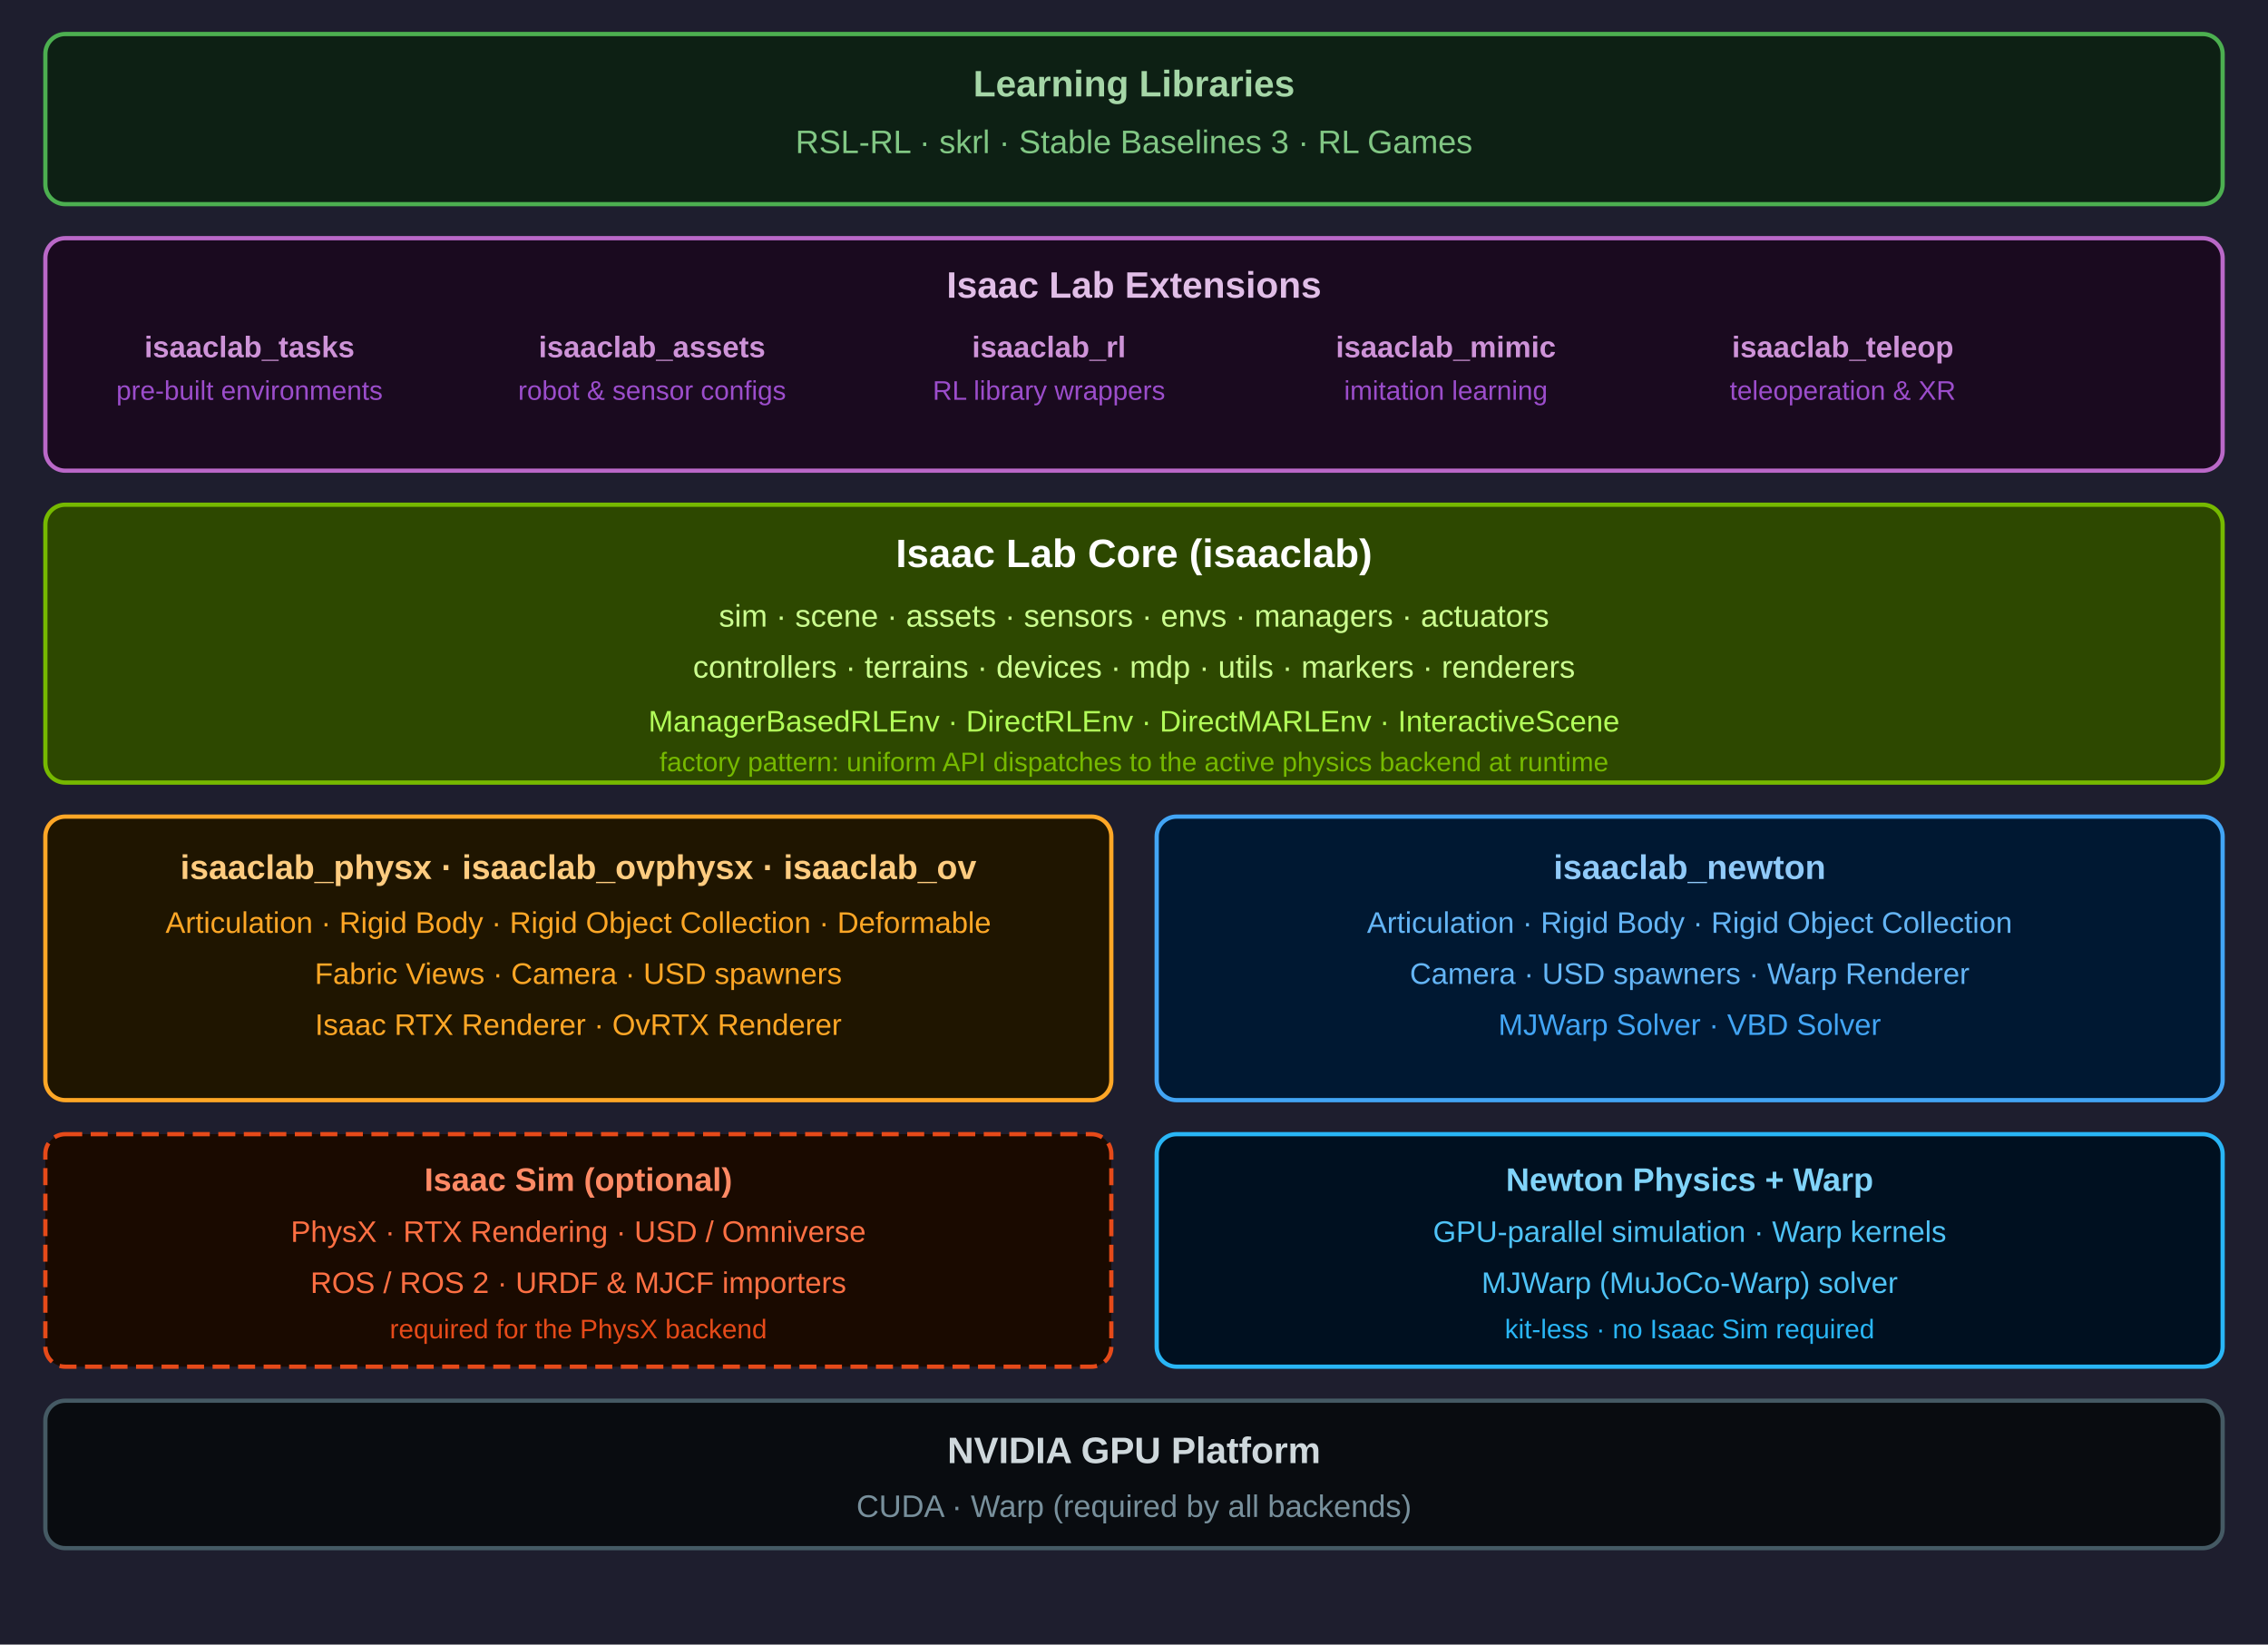
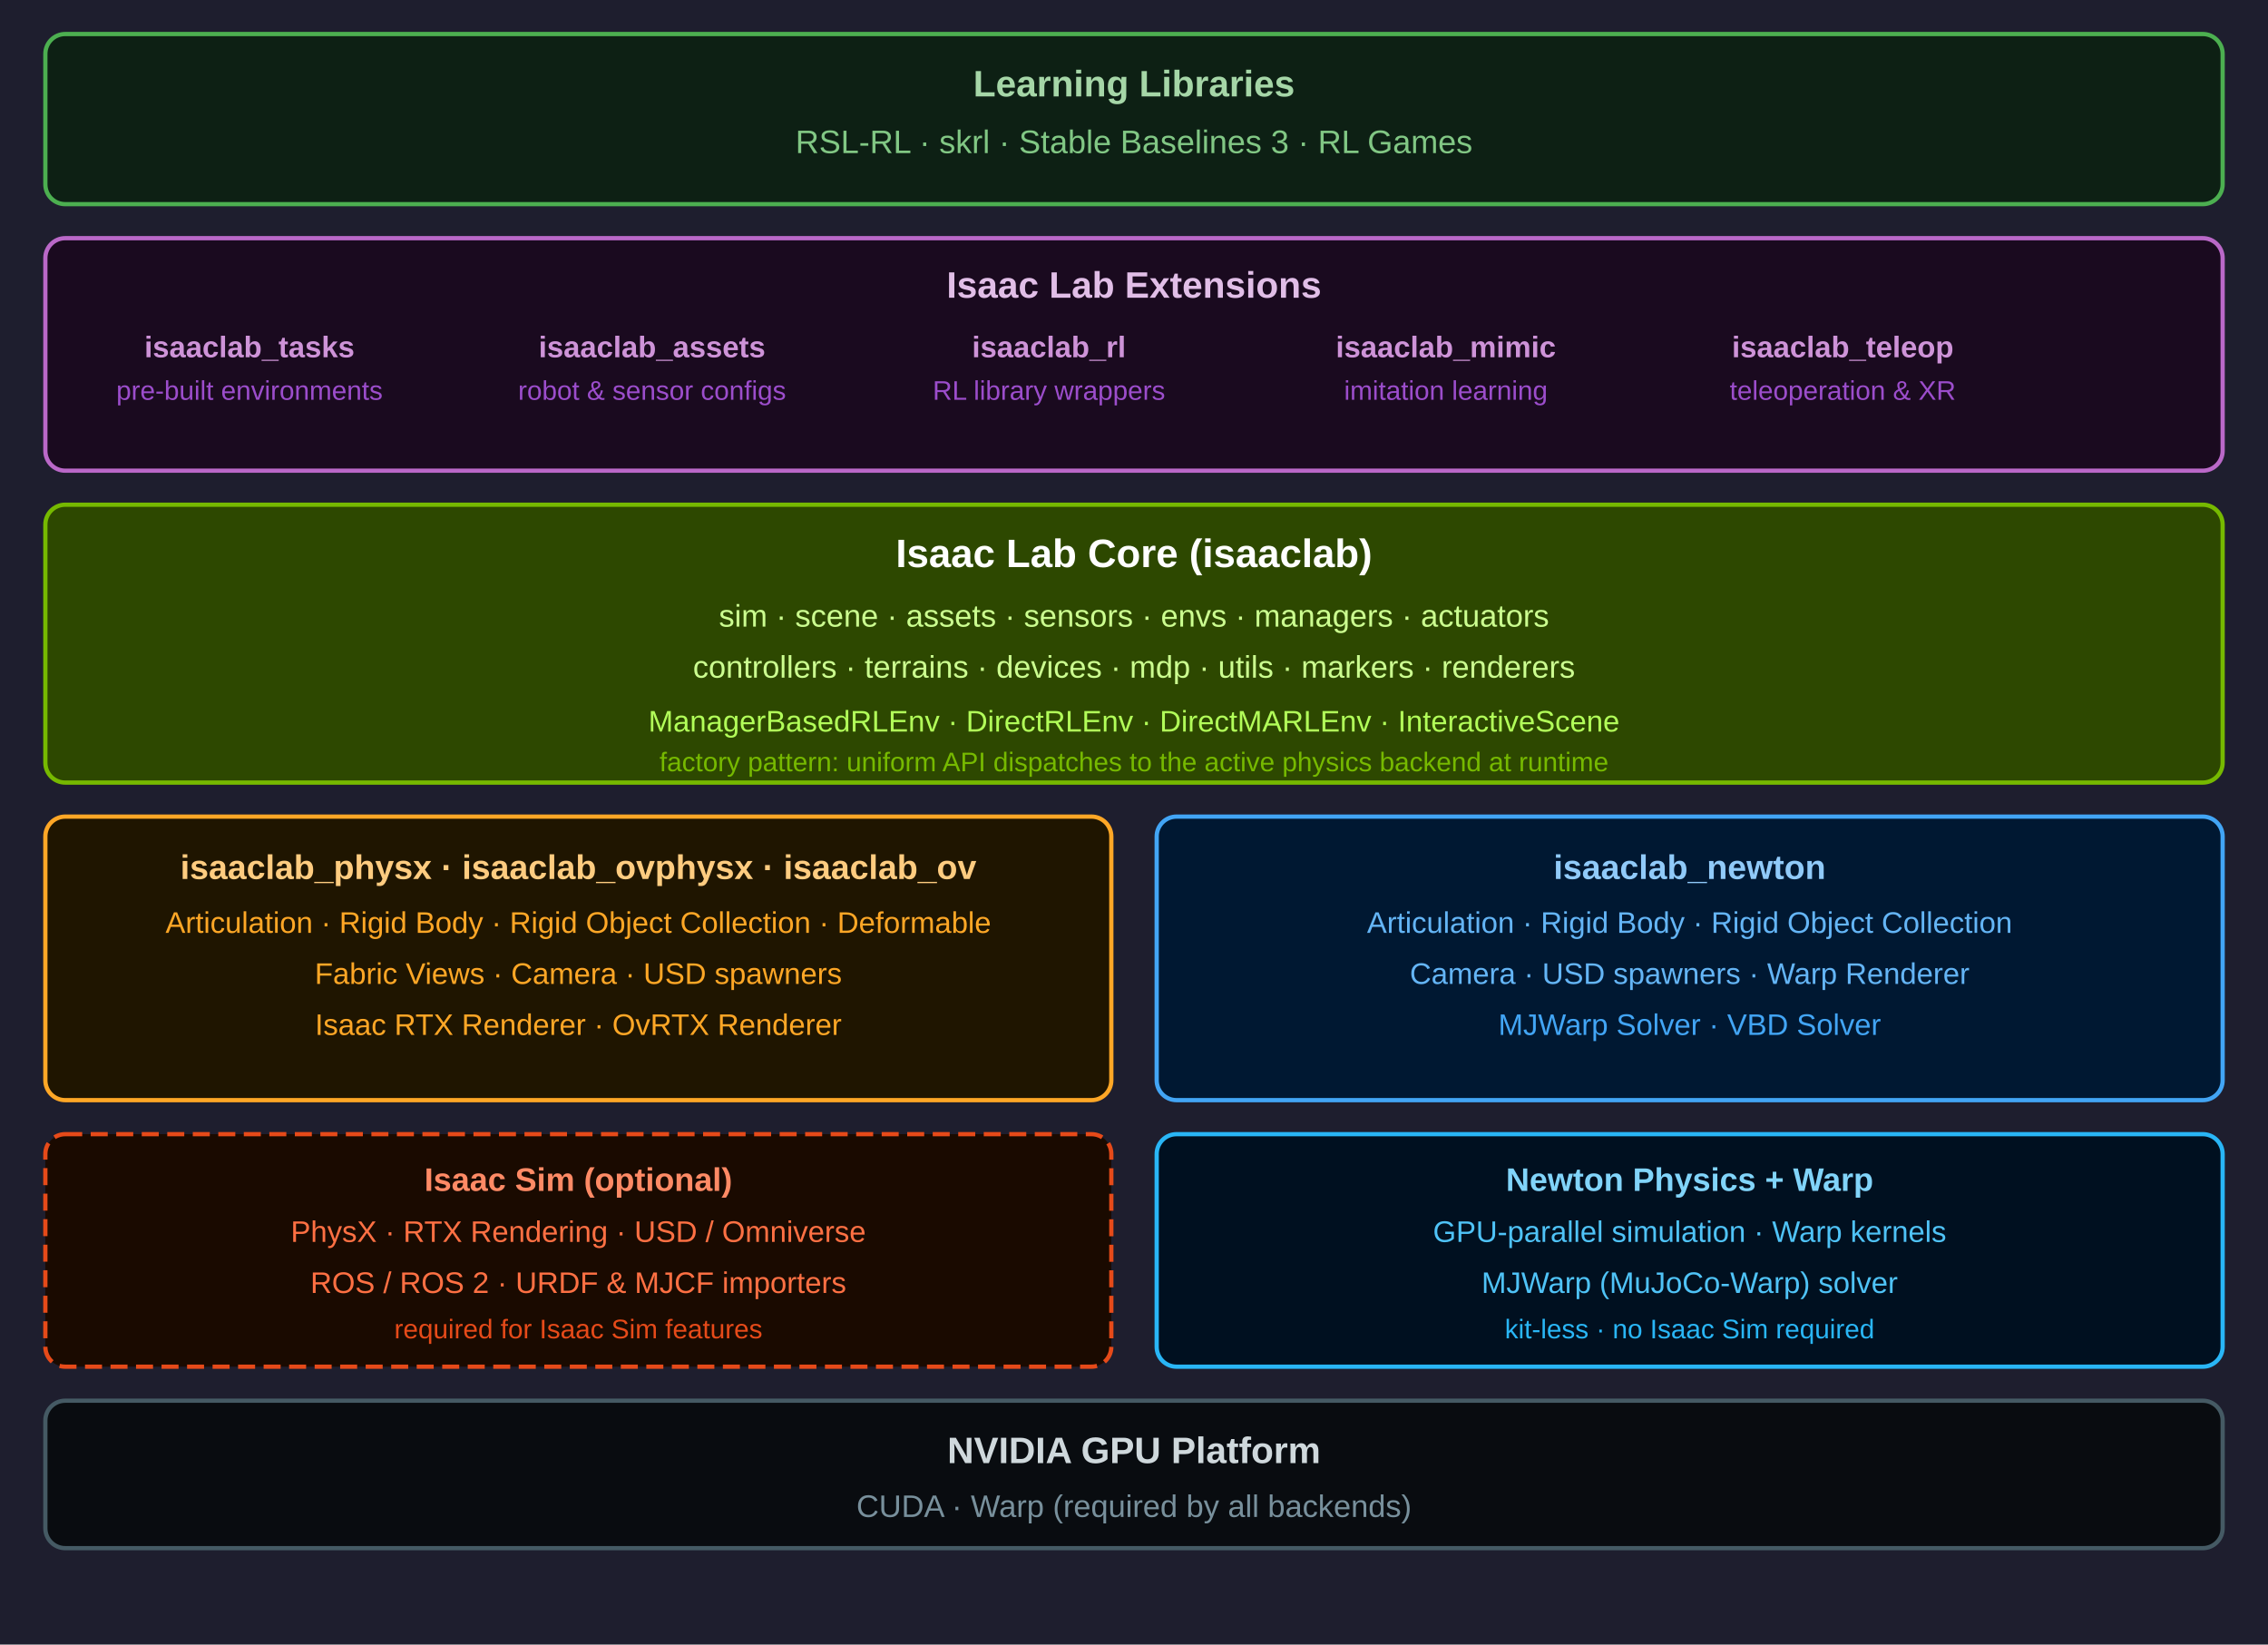
<svg xmlns="http://www.w3.org/2000/svg" viewBox="0 0 800 580" width="800" height="580">
  <defs>
    <style>
      .lbl  { font-family: "Segoe UI", Arial, sans-serif; font-weight: 700; }
      .body { font-family: "Segoe UI", Arial, sans-serif; font-weight: 400; }
    </style>
  </defs>
  <rect width="800" height="580" fill="#1e1e2e" />
  <rect x="16" y="12" width="768" height="60" rx="7" fill="#0d2014" stroke="#4caf50" stroke-width="1.5" />
  <text x="400" y="34" text-anchor="middle" class="lbl" font-size="13" fill="#a5d6a7">Learning Libraries</text>
  <text x="400" y="54" text-anchor="middle" class="body" font-size="11.5" fill="#81c784">RSL-RL · skrl · Stable Baselines 3 · RL Games</text>
  <rect x="16" y="84" width="768" height="82" rx="7" fill="#1a0a1f" stroke="#ba68c8" stroke-width="1.5" />
  <text x="400" y="105" text-anchor="middle" class="lbl" font-size="13" fill="#e1bee7">Isaac Lab Extensions</text>
  <text x="88" y="126" text-anchor="middle" class="lbl" font-size="10.5" fill="#ce93d8">isaaclab_tasks</text>
  <text x="88" y="141" text-anchor="middle" class="body" font-size="9.5" fill="#9c4dcc">pre-built environments</text>
  <text x="230" y="126" text-anchor="middle" class="lbl" font-size="10.5" fill="#ce93d8">isaaclab_assets</text>
  <text x="230" y="141" text-anchor="middle" class="body" font-size="9.5" fill="#9c4dcc">robot &amp; sensor configs</text>
  <text x="370" y="126" text-anchor="middle" class="lbl" font-size="10.5" fill="#ce93d8">isaaclab_rl</text>
  <text x="370" y="141" text-anchor="middle" class="body" font-size="9.5" fill="#9c4dcc">RL library wrappers</text>
  <text x="510" y="126" text-anchor="middle" class="lbl" font-size="10.5" fill="#ce93d8">isaaclab_mimic</text>
  <text x="510" y="141" text-anchor="middle" class="body" font-size="9.5" fill="#9c4dcc">imitation learning</text>
  <text x="650" y="126" text-anchor="middle" class="lbl" font-size="10.5" fill="#ce93d8">isaaclab_teleop</text>
  <text x="650" y="141" text-anchor="middle" class="body" font-size="9.5" fill="#9c4dcc">teleoperation &amp; XR</text>
  <rect x="16" y="178" width="768" height="98" rx="7" fill="#2d4800" stroke="#76b900" stroke-width="1.5" />
  <text x="400" y="200" text-anchor="middle" class="lbl" font-size="14" fill="#ffffff">Isaac Lab Core (isaaclab)</text>
  <text x="400" y="221" text-anchor="middle" class="body" font-size="11" fill="#ccff90">sim · scene · assets · sensors · envs · managers · actuators</text>
  <text x="400" y="239" text-anchor="middle" class="body" font-size="11" fill="#ccff90">controllers · terrains · devices · mdp · utils · markers · renderers</text>
  <text x="400" y="258" text-anchor="middle" class="body" font-size="10.5" fill="#b2ff59">ManagerBasedRLEnv · DirectRLEnv · DirectMARLEnv · InteractiveScene</text>
  <text x="400" y="272" text-anchor="middle" class="body" font-size="9.5" fill="#76b900">factory pattern: uniform API dispatches to the active physics backend at runtime</text>
  <rect x="16" y="288" width="376" height="100" rx="7" fill="#1f1500" stroke="#ffa726" stroke-width="1.5" />
  <text x="204" y="310" text-anchor="middle" class="lbl" font-size="12" fill="#ffcc80">isaaclab_physx · isaaclab_ovphysx · isaaclab_ov</text>
  <text x="204" y="329" text-anchor="middle" class="body" font-size="10.5" fill="#ffa726">Articulation · Rigid Body · Rigid Object Collection · Deformable</text>
  <text x="204" y="347" text-anchor="middle" class="body" font-size="10.5" fill="#ffa726">Fabric Views · Camera · USD spawners</text>
  <text x="204" y="365" text-anchor="middle" class="body" font-size="10.5" fill="#ffa726">Isaac RTX Renderer · OvRTX Renderer</text>
  <rect x="408" y="288" width="376" height="100" rx="7" fill="#001832" stroke="#42a5f5" stroke-width="1.5" />
  <text x="596" y="310" text-anchor="middle" class="lbl" font-size="12" fill="#90caf9">isaaclab_newton</text>
  <text x="596" y="329" text-anchor="middle" class="body" font-size="10.5" fill="#64b5f6">Articulation · Rigid Body · Rigid Object Collection</text>
  <text x="596" y="347" text-anchor="middle" class="body" font-size="10.5" fill="#64b5f6">Camera · USD spawners · Warp Renderer</text>
  <text x="596" y="365" text-anchor="middle" class="body" font-size="10.5" fill="#42a5f5">MJWarp Solver · VBD Solver</text>
  <rect x="16" y="400" width="376" height="82" rx="7" fill="#1a0a00" stroke="#e64a19" stroke-width="1.5" stroke-dasharray="6 3" />
  <text x="204" y="420" text-anchor="middle" class="lbl" font-size="11.5" fill="#ff8a65">Isaac Sim  (optional)</text>
  <text x="204" y="438" text-anchor="middle" class="body" font-size="10.5" fill="#ff7043">PhysX · RTX Rendering · USD / Omniverse</text>
  <text x="204" y="456" text-anchor="middle" class="body" font-size="10.5" fill="#ff7043">ROS / ROS 2 · URDF &amp; MJCF importers</text>
-   <text x="204" y="472" text-anchor="middle" class="body" font-size="9.5" fill="#e64a19">required for the PhysX backend</text>
+   <text x="204" y="472" text-anchor="middle" class="body" font-size="9.5" fill="#e64a19">required for Isaac Sim features</text>
  <rect x="408" y="400" width="376" height="82" rx="7" fill="#001020" stroke="#29b6f6" stroke-width="1.5" />
  <text x="596" y="420" text-anchor="middle" class="lbl" font-size="11.5" fill="#81d4fa">Newton Physics + Warp</text>
  <text x="596" y="438" text-anchor="middle" class="body" font-size="10.5" fill="#4fc3f7">GPU-parallel simulation · Warp kernels</text>
  <text x="596" y="456" text-anchor="middle" class="body" font-size="10.5" fill="#4fc3f7">MJWarp (MuJoCo-Warp) solver</text>
  <text x="596" y="472" text-anchor="middle" class="body" font-size="9.5" fill="#29b6f6">kit-less · no Isaac Sim required</text>
  <rect x="16" y="494" width="768" height="52" rx="7" fill="#090c10" stroke="#455a64" stroke-width="1.5" />
  <text x="400" y="516" text-anchor="middle" class="lbl" font-size="13" fill="#cfd8dc">NVIDIA GPU Platform</text>
  <text x="400" y="535" text-anchor="middle" class="body" font-size="11" fill="#78909c">CUDA · Warp  (required by all backends)</text>
</svg>
